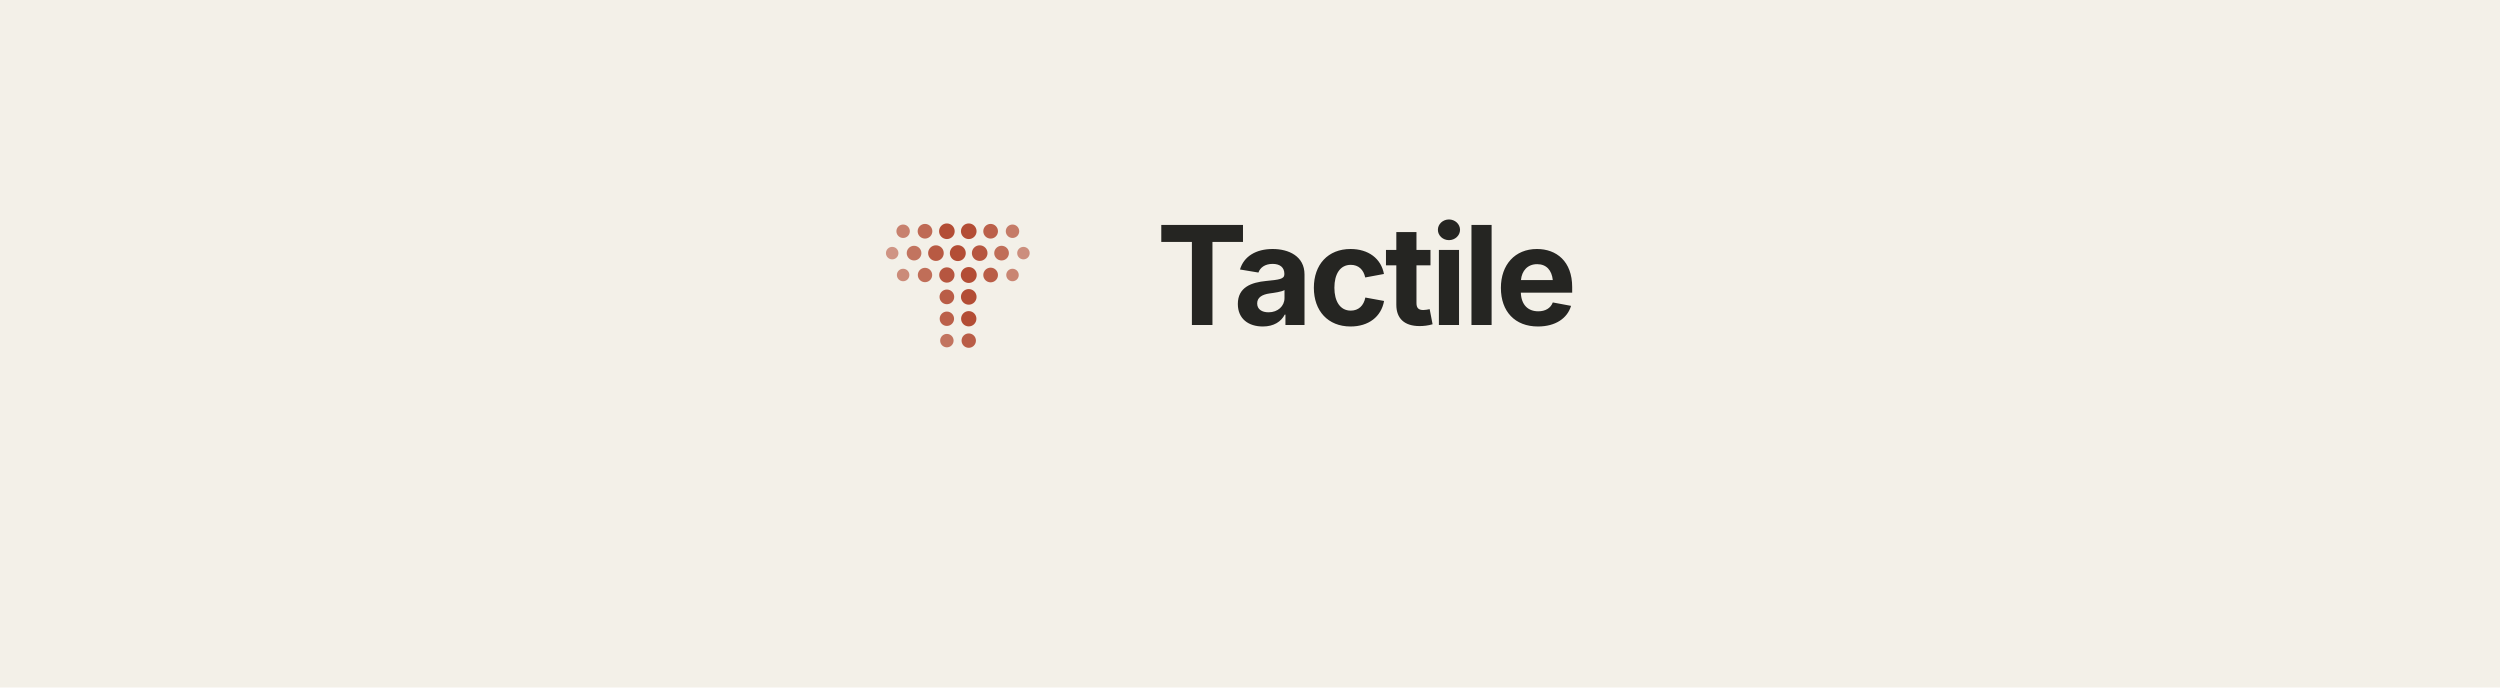
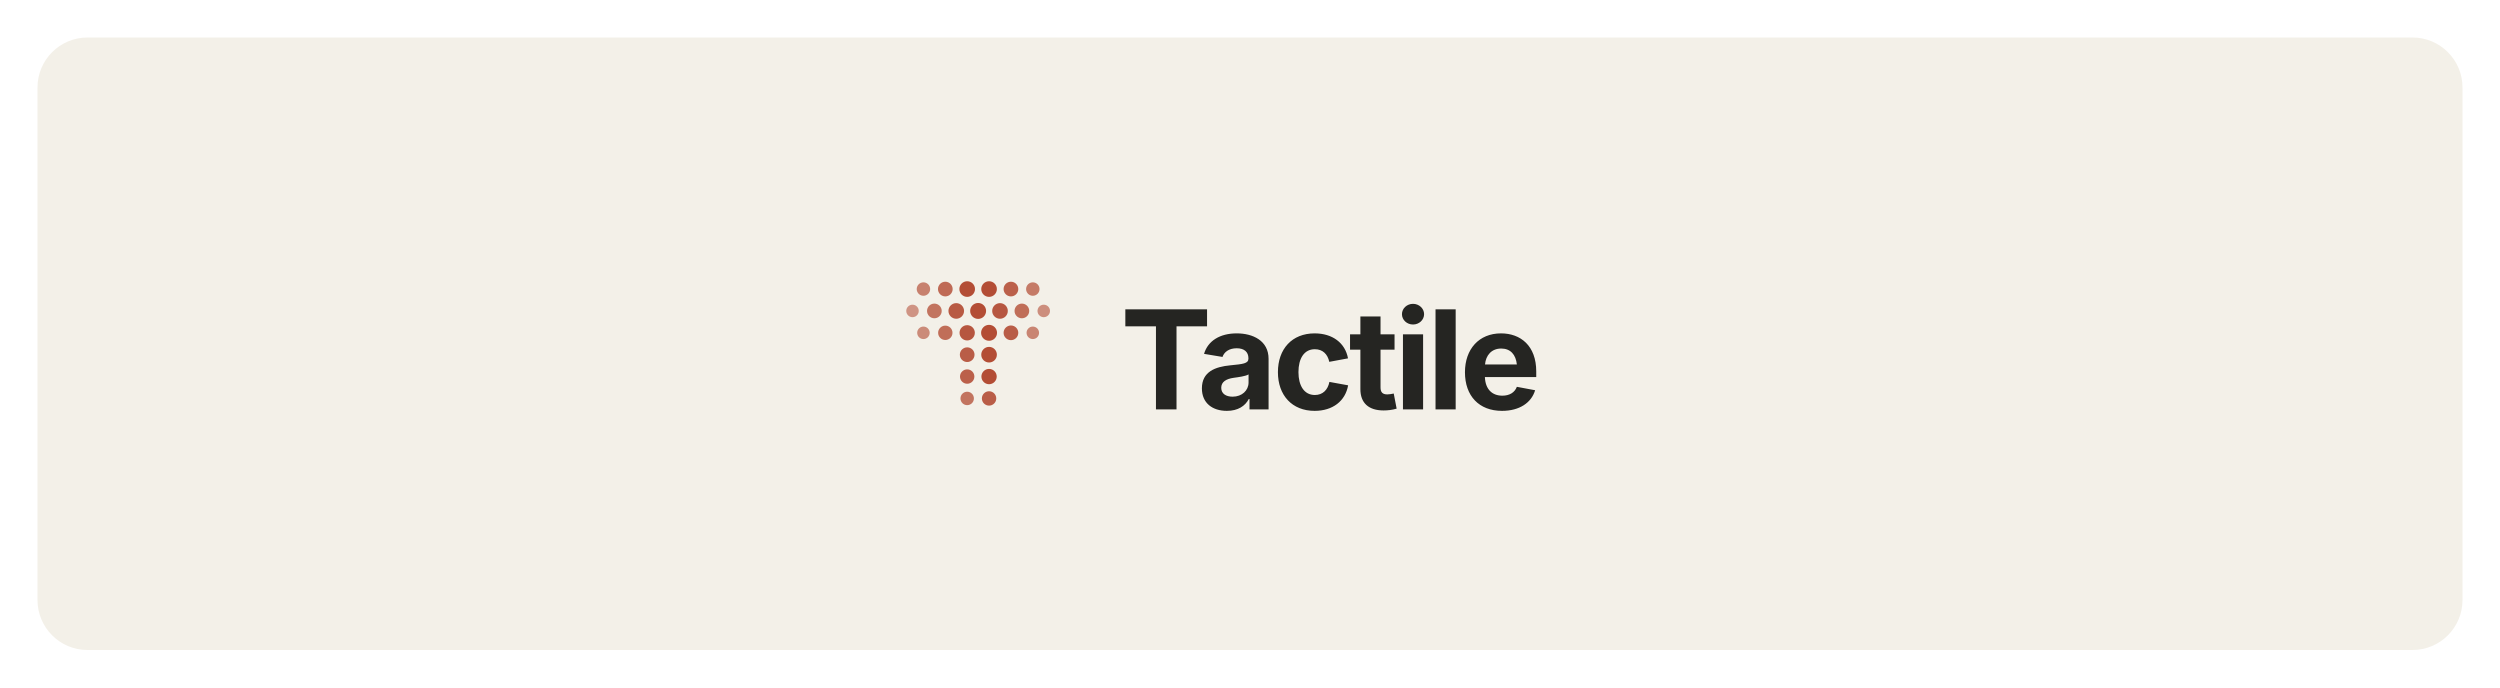
<svg xmlns="http://www.w3.org/2000/svg" viewBox="0 0 1600 440" role="img" aria-labelledby="title desc">
-   <rect width="1600" height="440" fill="#F3F0E8" />
-   <g transform="translate(560 130)">
-     <g fill="#B34D35" shape-rendering="geometricPrecision">
+   <rect x="24" y="24" width="1552" height="392" rx="32" fill="#F3F0E8" />
+   <g transform="translate(804 220)">
+     <g transform="translate(-231 -53)" fill="#B34D35" shape-rendering="geometricPrecision">
      <circle cx="18" cy="18" r="4.3" opacity=".68" />
      <circle cx="32" cy="18" r="4.7" opacity=".82" />
      <circle cx="46" cy="18" r="5" />
      <circle cx="60" cy="18" r="5" />
      <circle cx="74" cy="18" r="4.7" opacity=".88" />
      <circle cx="88" cy="18" r="4.3" opacity=".72" />
      <circle cx="11" cy="32" r="4" opacity=".56" />
      <circle cx="25" cy="32" r="4.7" opacity=".76" />
      <circle cx="39" cy="32" r="5" opacity=".92" />
      <circle cx="53" cy="32" r="5.1" />
      <circle cx="67" cy="32" r="5" opacity=".94" />
      <circle cx="81" cy="32" r="4.7" opacity=".8" />
      <circle cx="95" cy="32" r="4" opacity=".6" />
      <circle cx="18" cy="46" r="4" opacity=".62" />
      <circle cx="32" cy="46" r="4.6" opacity=".8" />
      <circle cx="46" cy="46" r="4.9" opacity=".94" />
      <circle cx="60" cy="46" r="5.1" />
      <circle cx="74" cy="46" r="4.7" opacity=".9" />
      <circle cx="88" cy="46" r="4" opacity=".66" />
      <circle cx="46" cy="60" r="4.7" opacity=".9" />
      <circle cx="60" cy="60" r="5" />
      <circle cx="46" cy="74" r="4.6" opacity=".88" />
      <circle cx="60" cy="74" r="4.9" />
      <circle cx="46" cy="88" r="4.3" opacity=".76" />
      <circle cx="60" cy="88" r="4.6" opacity=".9" />
    </g>
-     <text x="180" y="78" fill="#252522" font-family="Public Sans, Inter, Arial, sans-serif" font-size="88" font-weight="650" letter-spacing="-3">Tactile</text>
+     <text x="-87" y="42" fill="#252522" font-family="Public Sans, Inter, Arial, sans-serif" font-size="88" font-weight="650" letter-spacing="-3" textLength="300" lengthAdjust="spacingAndGlyphs">Tactile</text>
  </g>
</svg>
